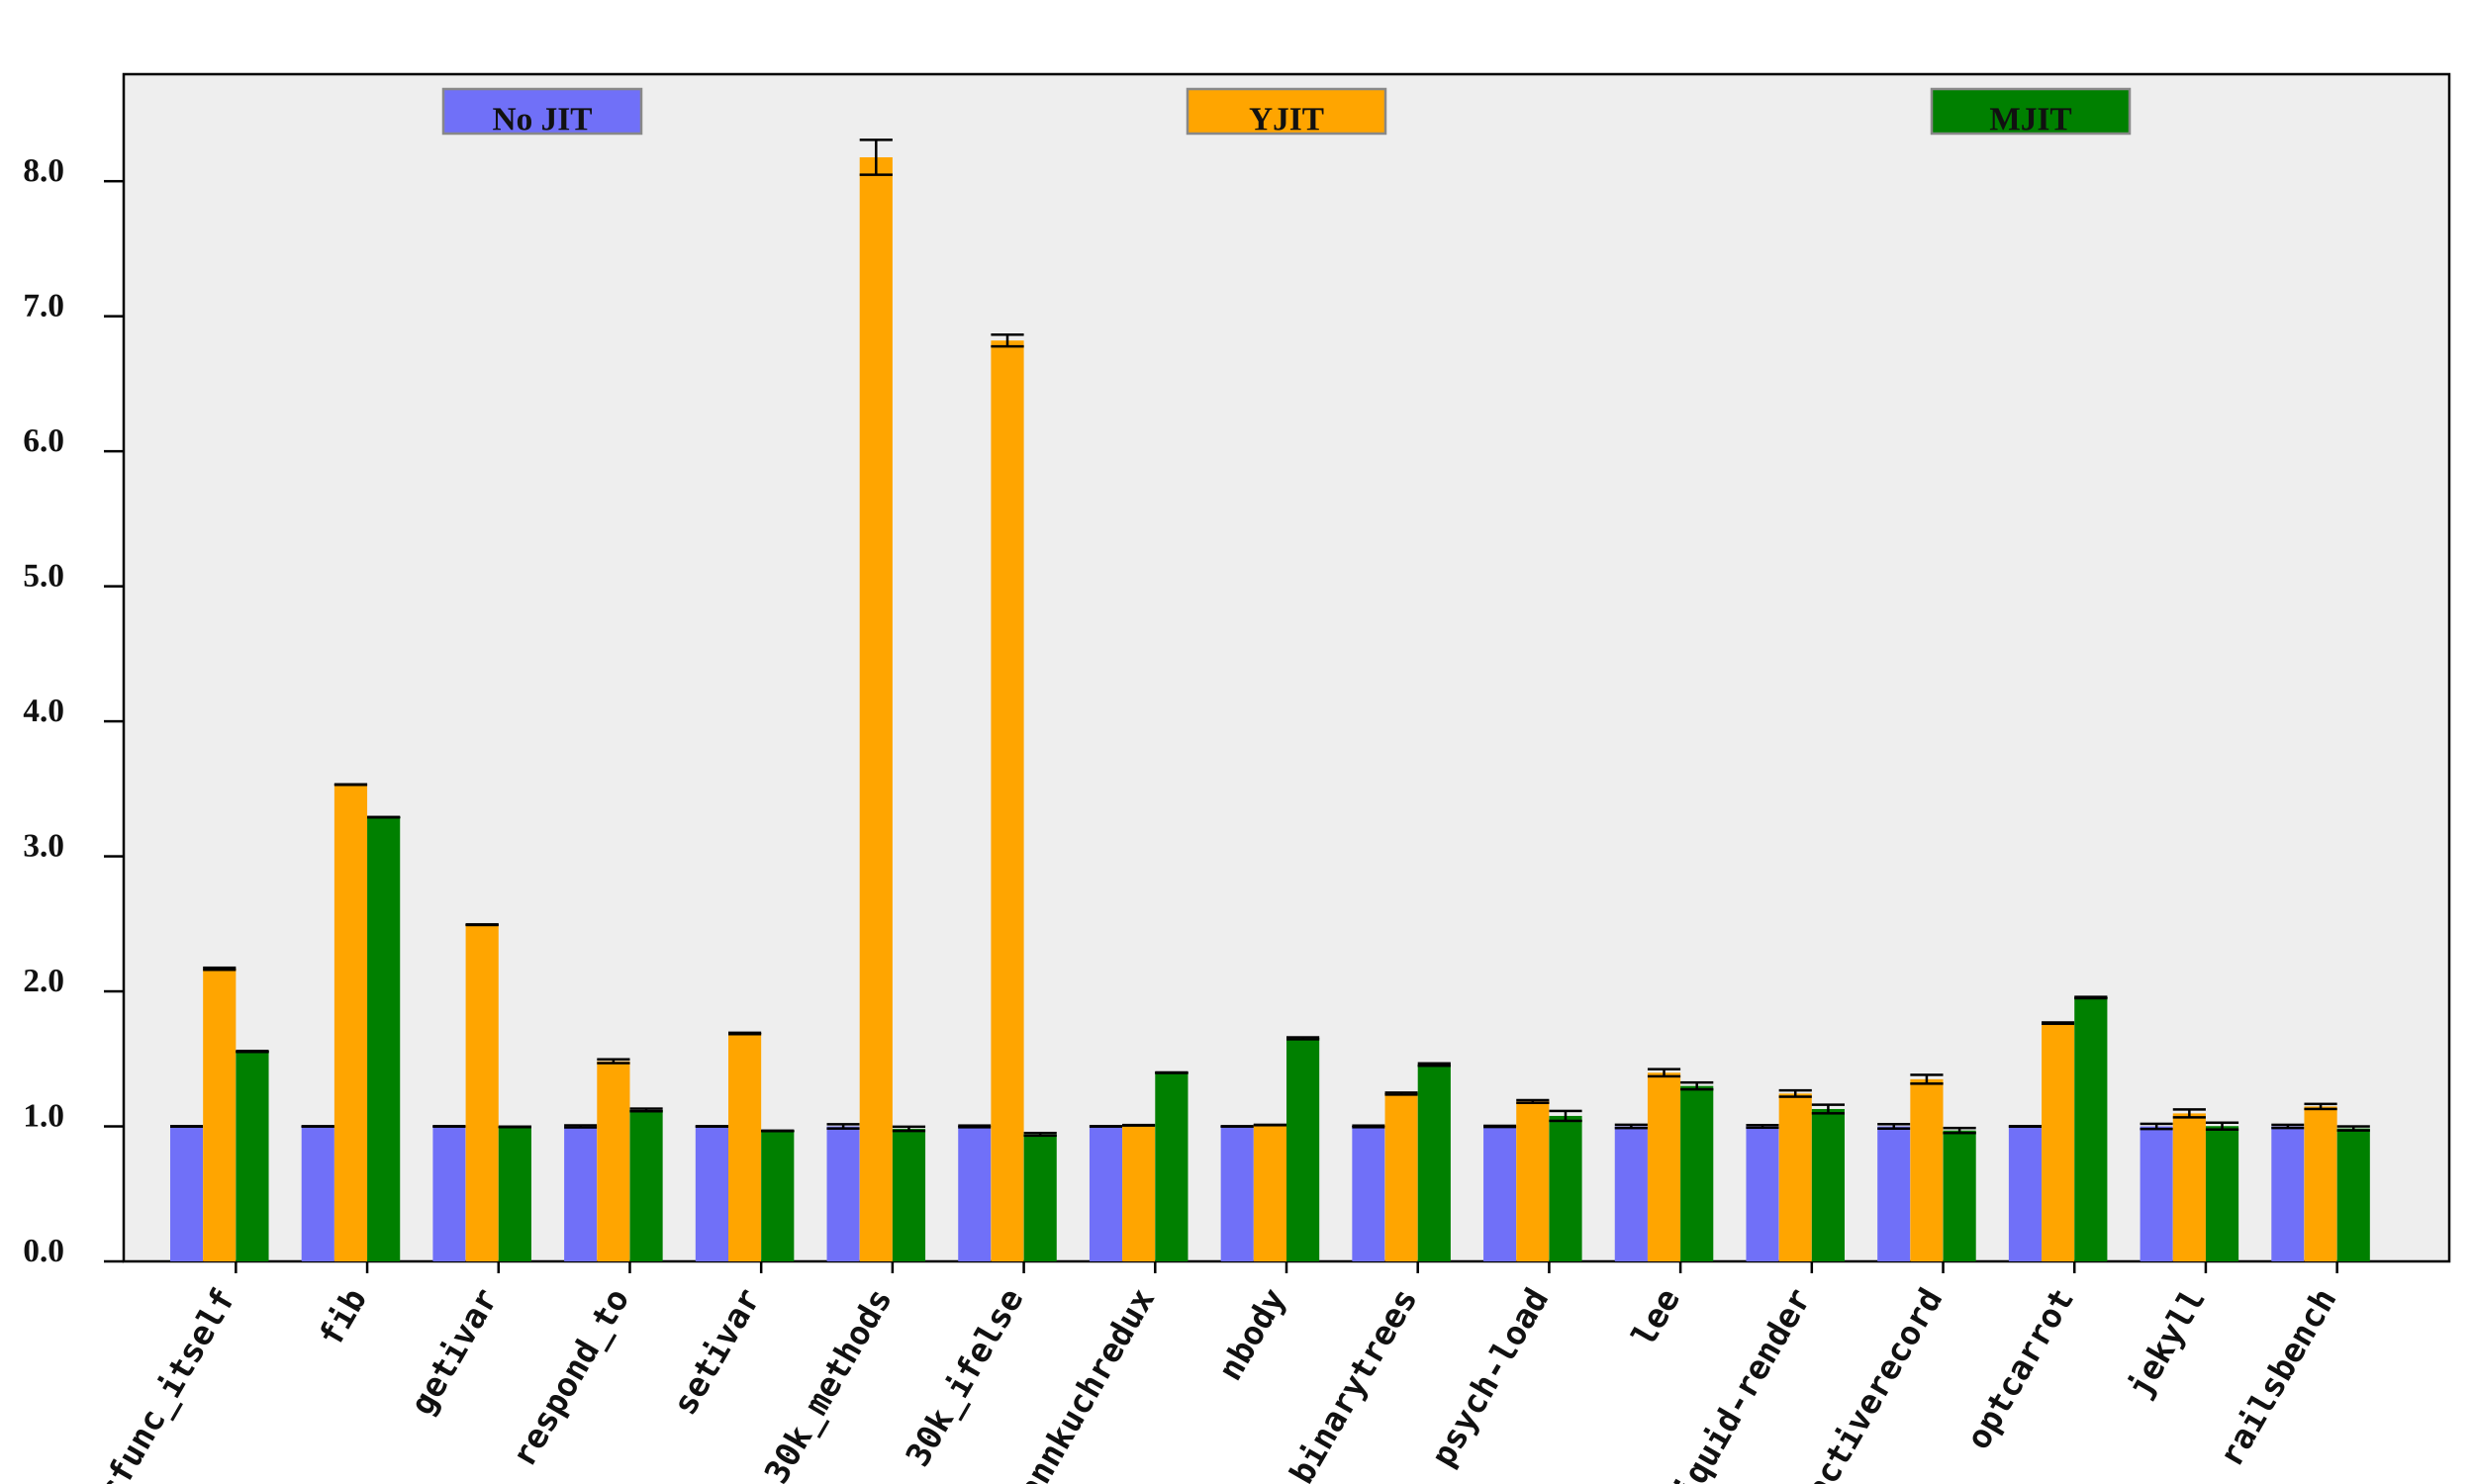
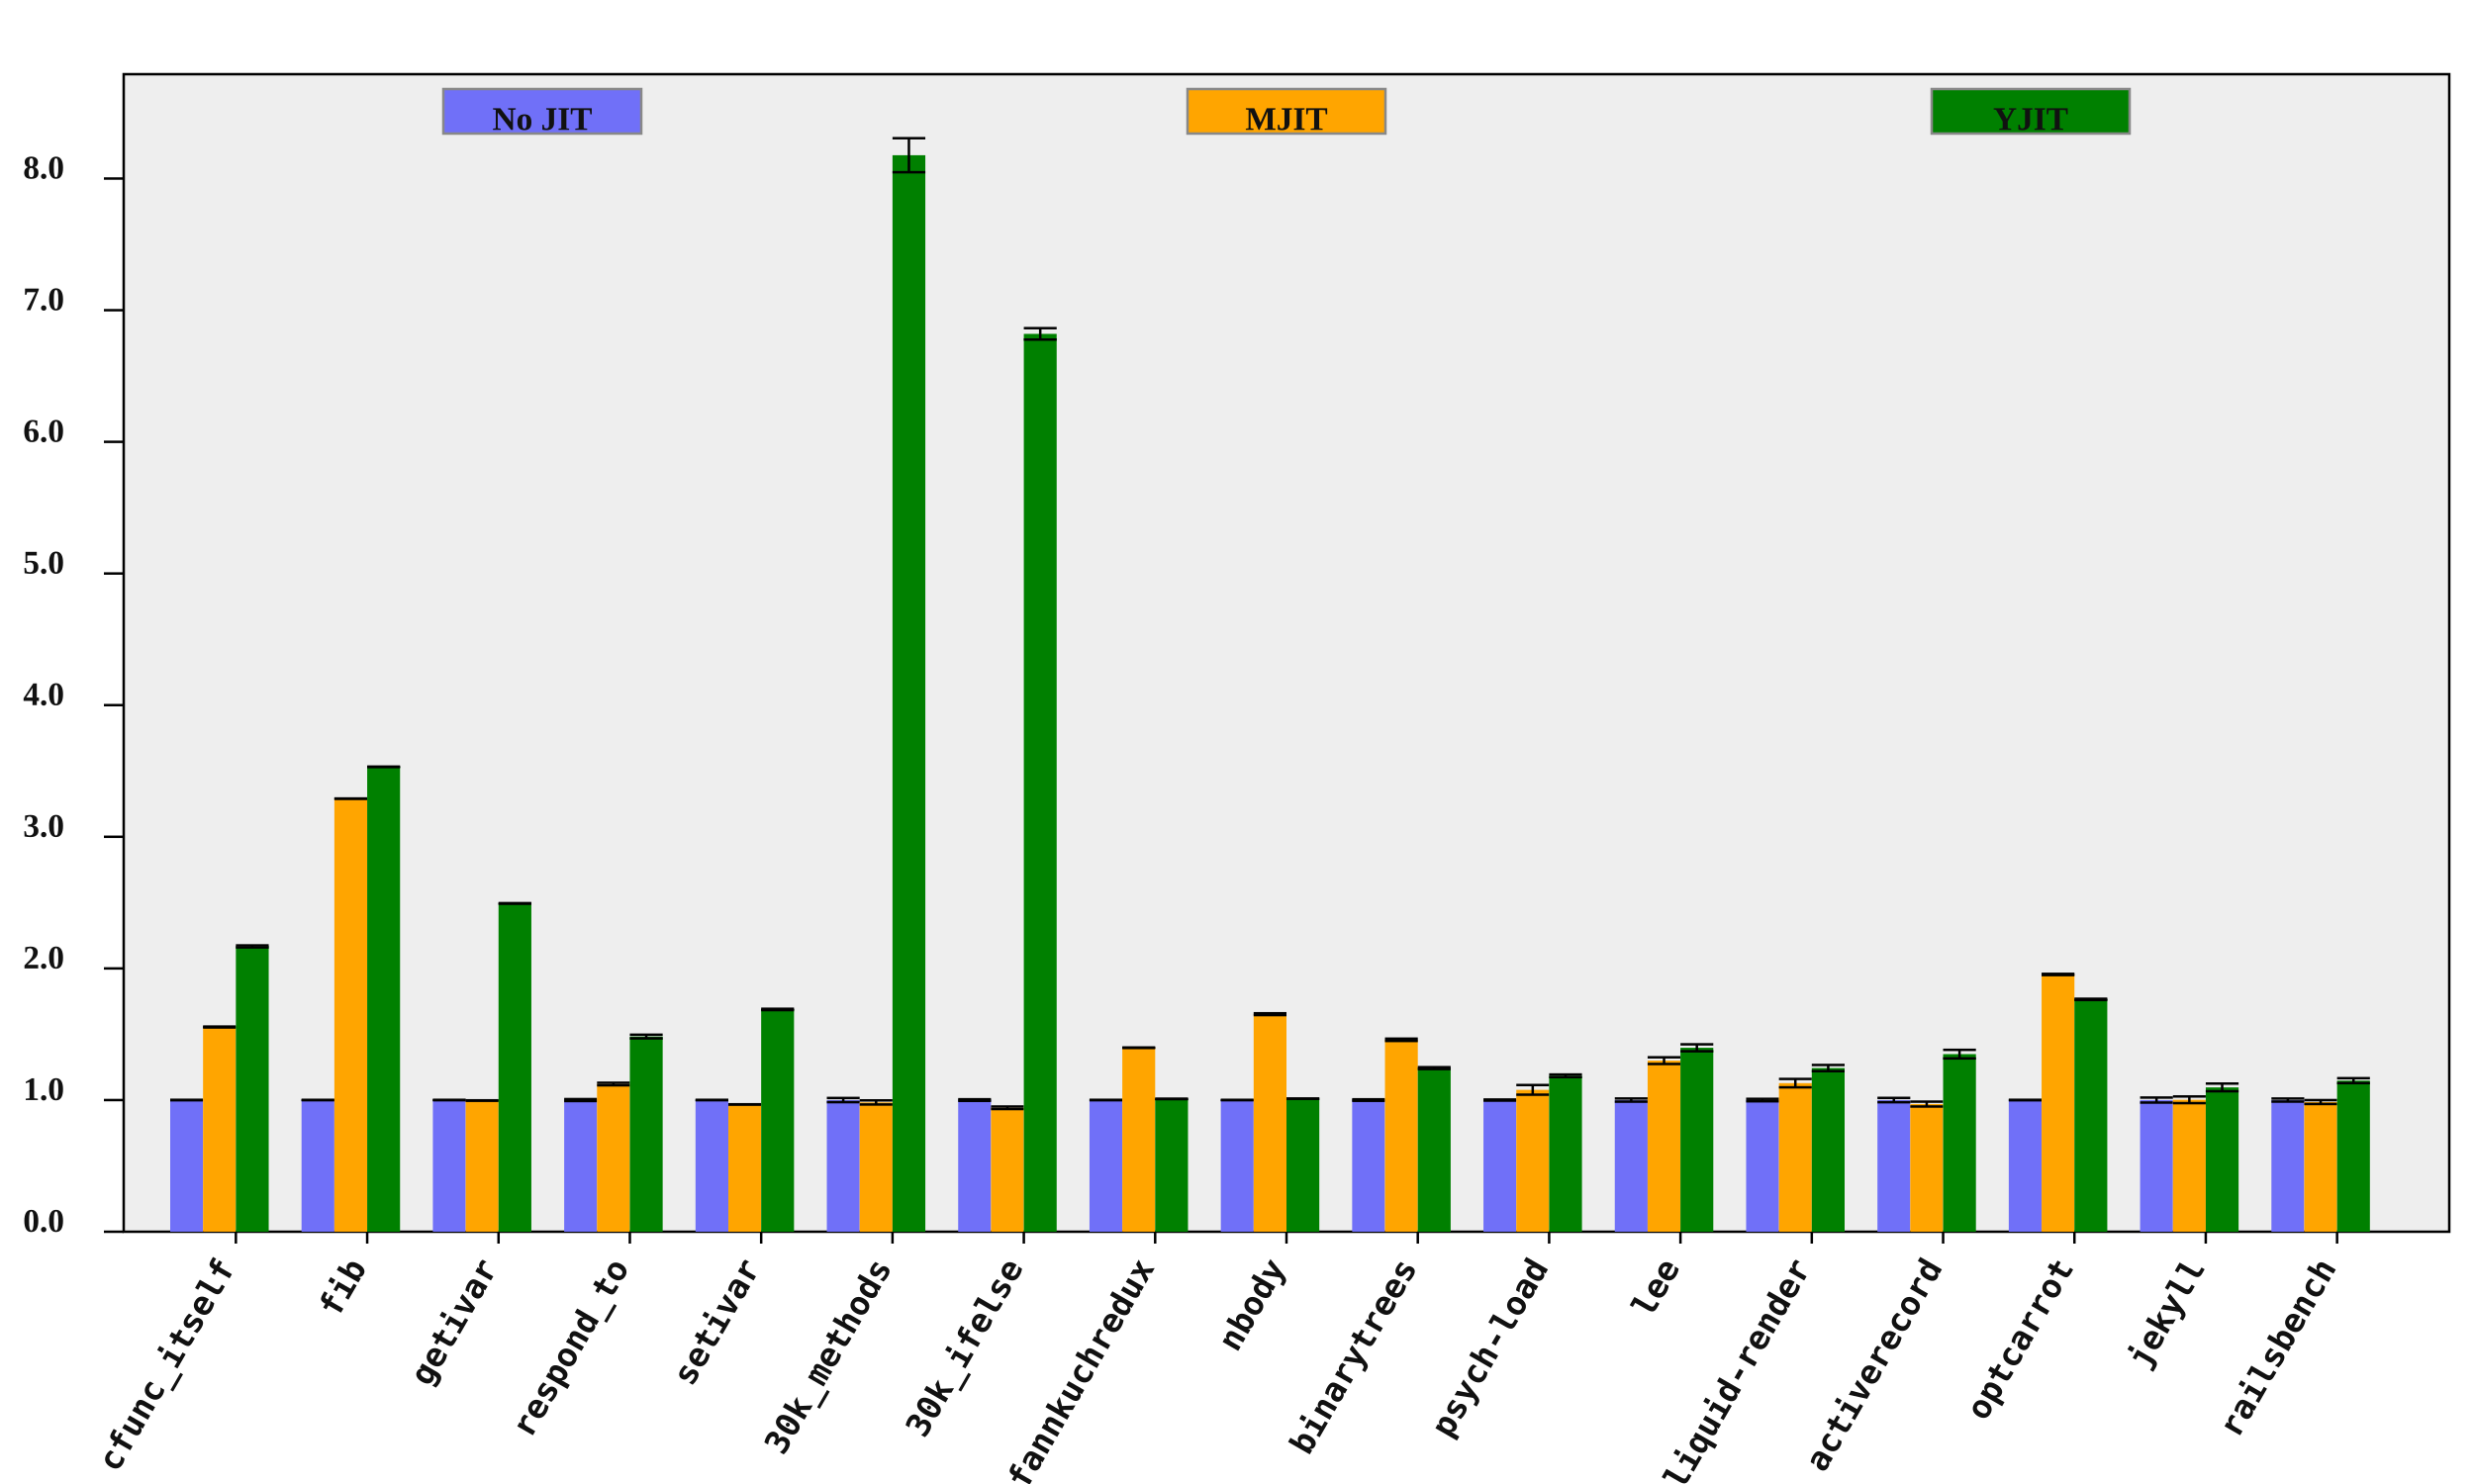
<svg xmlns="http://www.w3.org/2000/svg" viewBox="0 0 1000 600" width="100%" height="100%">
-   <rect x="50.0" y="30.0" width="940.0" height="480" stroke="#000" fill="#EEE" />
-   <line x1="42.0" y1="510" x2="50.0" y2="510" stroke="#000" />
-   <text x="26" y="510" text-anchor="end" font-weight="bold" font-size="small" fill="#111">
+   <rect x="50.0" y="30.0" width="940.0" height="468" stroke="#000" fill="#EEE" />
+   <line x1="42.0" y1="498.0" x2="50.0" y2="498.0" stroke="#000" />
+   <text x="26" y="498.0" text-anchor="end" font-weight="bold" font-size="small" fill="#111">
0.0
</text>
-   <line x1="42.0" y1="455.409" x2="50.0" y2="455.409" stroke="#000" />
-   <text x="26" y="455.409" text-anchor="end" font-weight="bold" font-size="small" fill="#111">
+   <line x1="42.0" y1="444.774" x2="50.0" y2="444.774" stroke="#000" />
+   <text x="26" y="444.774" text-anchor="end" font-weight="bold" font-size="small" fill="#111">
1.0
</text>
-   <line x1="42.0" y1="400.818" x2="50.0" y2="400.818" stroke="#000" />
-   <text x="26" y="400.818" text-anchor="end" font-weight="bold" font-size="small" fill="#111">
+   <line x1="42.0" y1="391.548" x2="50.0" y2="391.548" stroke="#000" />
+   <text x="26" y="391.548" text-anchor="end" font-weight="bold" font-size="small" fill="#111">
2.0
</text>
-   <line x1="42.0" y1="346.227" x2="50.0" y2="346.227" stroke="#000" />
-   <text x="26" y="346.227" text-anchor="end" font-weight="bold" font-size="small" fill="#111">
+   <line x1="42.0" y1="338.321" x2="50.0" y2="338.321" stroke="#000" />
+   <text x="26" y="338.321" text-anchor="end" font-weight="bold" font-size="small" fill="#111">
3.0
</text>
-   <line x1="42.0" y1="291.636" x2="50.0" y2="291.636" stroke="#000" />
-   <text x="26" y="291.636" text-anchor="end" font-weight="bold" font-size="small" fill="#111">
+   <line x1="42.0" y1="285.095" x2="50.0" y2="285.095" stroke="#000" />
+   <text x="26" y="285.095" text-anchor="end" font-weight="bold" font-size="small" fill="#111">
4.0
</text>
-   <line x1="42.0" y1="237.045" x2="50.0" y2="237.045" stroke="#000" />
-   <text x="26" y="237.045" text-anchor="end" font-weight="bold" font-size="small" fill="#111">
+   <line x1="42.0" y1="231.869" x2="50.0" y2="231.869" stroke="#000" />
+   <text x="26" y="231.869" text-anchor="end" font-weight="bold" font-size="small" fill="#111">
5.0
</text>
-   <line x1="42.0" y1="182.454" x2="50.0" y2="182.454" stroke="#000" />
-   <text x="26" y="182.454" text-anchor="end" font-weight="bold" font-size="small" fill="#111">
+   <line x1="42.0" y1="178.643" x2="50.0" y2="178.643" stroke="#000" />
+   <text x="26" y="178.643" text-anchor="end" font-weight="bold" font-size="small" fill="#111">
6.0
</text>
-   <line x1="42.0" y1="127.863" x2="50.0" y2="127.863" stroke="#000" />
-   <text x="26" y="127.863" text-anchor="end" font-weight="bold" font-size="small" fill="#111">
+   <line x1="42.0" y1="125.416" x2="50.0" y2="125.416" stroke="#000" />
+   <text x="26" y="125.416" text-anchor="end" font-weight="bold" font-size="small" fill="#111">
7.0
</text>
-   <line x1="42.0" y1="73.272" x2="50.0" y2="73.272" stroke="#000" />
-   <text x="26" y="73.272" text-anchor="end" font-weight="bold" font-size="small" fill="#111">
+   <line x1="42.0" y1="72.19" x2="50.0" y2="72.19" stroke="#000" />
+   <text x="26" y="72.19" text-anchor="end" font-weight="bold" font-size="small" fill="#111">
8.0
</text>
  <rect x="179.2" y="36" width="80.0" height="18.0" fill="#7070f8" stroke="#888" />
  <text x="219.2" y="52.5" font-size="small" text-anchor="middle" font-weight="bold" fill="#111">
No JIT
</text>
  <rect x="480" y="36" width="80.0" height="18.0" fill="orange" stroke="#888" />
  <text x="520" y="52.5" font-size="small" text-anchor="middle" font-weight="bold" fill="#111">
- YJIT
+ MJIT
</text>
  <rect x="780.8" y="36" width="80.0" height="18.0" fill="green" stroke="#888" />
  <text x="820.8" y="52.5" font-size="small" text-anchor="middle" font-weight="bold" fill="#111">
- MJIT
- </text>
-   <rect x="68.8" y="455.409" width="13.271" height="54.591" fill="#7070f8" />
-   <line x1="68.8" y1="455.327" x2="82.071" y2="455.327" stroke="#000" />
-   <line x1="68.8" y1="455.491" x2="82.071" y2="455.491" stroke="#000" />
-   <line x1="75.435" y1="455.327" x2="75.435" y2="455.491" stroke="#000" />
-   <rect x="82.071" y="391.682" width="13.271" height="118.318" fill="orange" />
-   <line x1="82.071" y1="391.264" x2="95.341" y2="391.264" stroke="#000" />
-   <line x1="82.071" y1="392.1" x2="95.341" y2="392.1" stroke="#000" />
-   <line x1="88.706" y1="391.264" x2="88.706" y2="392.1" stroke="#000" />
-   <rect x="95.341" y="425.112" width="13.271" height="84.888" fill="green" />
-   <line x1="95.341" y1="424.923" x2="108.612" y2="424.923" stroke="#000" />
-   <line x1="95.341" y1="425.301" x2="108.612" y2="425.301" stroke="#000" />
-   <line x1="101.976" y1="424.923" x2="101.976" y2="425.301" stroke="#000" />
-   <line x1="95.341" y1="510.0" x2="95.341" y2="514.8" stroke="#000" />
-   <text x="95.341" y="524.4" fill="#111" font-size="small" font-family="monospace" font-weight="bold" text-anchor="end" transform="rotate(-60, 95.34118, 524.4)">
+ YJIT
+ </text>
+   <rect x="68.8" y="444.774" width="13.271" height="53.226" fill="#7070f8" />
+   <line x1="68.8" y1="444.694" x2="82.071" y2="444.694" stroke="#000" />
+   <line x1="68.8" y1="444.854" x2="82.071" y2="444.854" stroke="#000" />
+   <line x1="75.435" y1="444.694" x2="75.435" y2="444.854" stroke="#000" />
+   <rect x="82.071" y="415.234" width="13.271" height="82.766" fill="orange" />
+   <line x1="82.071" y1="415.05" x2="95.341" y2="415.05" stroke="#000" />
+   <line x1="82.071" y1="415.418" x2="95.341" y2="415.418" stroke="#000" />
+   <line x1="88.706" y1="415.05" x2="88.706" y2="415.418" stroke="#000" />
+   <rect x="95.341" y="382.64" width="13.271" height="115.36" fill="green" />
+   <line x1="95.341" y1="382.233" x2="108.612" y2="382.233" stroke="#000" />
+   <line x1="95.341" y1="383.047" x2="108.612" y2="383.047" stroke="#000" />
+   <line x1="101.976" y1="382.233" x2="101.976" y2="383.047" stroke="#000" />
+   <line x1="95.341" y1="498.0" x2="95.341" y2="502.8" stroke="#000" />
+   <text x="95.341" y="512.4" fill="#111" font-size="small" font-family="monospace" font-weight="bold" text-anchor="end" transform="rotate(-60, 95.34118, 512.4)">
cfunc_itself
</text>
-   <rect x="121.882" y="455.409" width="13.271" height="54.591" fill="#7070f8" />
-   <line x1="121.882" y1="455.396" x2="135.153" y2="455.396" stroke="#000" />
-   <line x1="121.882" y1="455.422" x2="135.153" y2="455.422" stroke="#000" />
-   <line x1="128.518" y1="455.396" x2="128.518" y2="455.422" stroke="#000" />
-   <rect x="135.153" y="317.211" width="13.271" height="192.789" fill="orange" />
-   <line x1="135.153" y1="317.119" x2="148.424" y2="317.119" stroke="#000" />
-   <line x1="135.153" y1="317.303" x2="148.424" y2="317.303" stroke="#000" />
-   <line x1="141.788" y1="317.119" x2="141.788" y2="317.303" stroke="#000" />
-   <rect x="148.424" y="330.406" width="13.271" height="179.594" fill="green" />
-   <line x1="148.424" y1="330.344" x2="161.694" y2="330.344" stroke="#000" />
-   <line x1="148.424" y1="330.468" x2="161.694" y2="330.468" stroke="#000" />
-   <line x1="155.059" y1="330.344" x2="155.059" y2="330.468" stroke="#000" />
-   <line x1="148.424" y1="510.0" x2="148.424" y2="514.8" stroke="#000" />
-   <text x="148.424" y="524.4" fill="#111" font-size="small" font-family="monospace" font-weight="bold" text-anchor="end" transform="rotate(-60, 148.4235, 524.4)">
+   <rect x="121.882" y="444.774" width="13.271" height="53.226" fill="#7070f8" />
+   <line x1="121.882" y1="444.761" x2="135.153" y2="444.761" stroke="#000" />
+   <line x1="121.882" y1="444.786" x2="135.153" y2="444.786" stroke="#000" />
+   <line x1="128.518" y1="444.761" x2="128.518" y2="444.786" stroke="#000" />
+   <rect x="135.153" y="322.896" width="13.271" height="175.104" fill="orange" />
+   <line x1="135.153" y1="322.835" x2="148.424" y2="322.835" stroke="#000" />
+   <line x1="135.153" y1="322.957" x2="148.424" y2="322.957" stroke="#000" />
+   <line x1="141.788" y1="322.835" x2="141.788" y2="322.957" stroke="#000" />
+   <rect x="148.424" y="310.031" width="13.271" height="187.969" fill="green" />
+   <line x1="148.424" y1="309.941" x2="161.694" y2="309.941" stroke="#000" />
+   <line x1="148.424" y1="310.12" x2="161.694" y2="310.12" stroke="#000" />
+   <line x1="155.059" y1="309.941" x2="155.059" y2="310.12" stroke="#000" />
+   <line x1="148.424" y1="498.0" x2="148.424" y2="502.8" stroke="#000" />
+   <text x="148.424" y="512.4" fill="#111" font-size="small" font-family="monospace" font-weight="bold" text-anchor="end" transform="rotate(-60, 148.4235, 512.4)">
fib
</text>
-   <rect x="174.965" y="455.409" width="13.271" height="54.591" fill="#7070f8" />
-   <line x1="174.965" y1="455.366" x2="188.235" y2="455.366" stroke="#000" />
-   <line x1="174.965" y1="455.452" x2="188.235" y2="455.452" stroke="#000" />
-   <line x1="181.6" y1="455.366" x2="181.6" y2="455.452" stroke="#000" />
-   <rect x="188.235" y="373.871" width="13.271" height="136.129" fill="orange" />
-   <line x1="188.235" y1="373.751" x2="201.506" y2="373.751" stroke="#000" />
-   <line x1="188.235" y1="373.991" x2="201.506" y2="373.991" stroke="#000" />
-   <line x1="194.871" y1="373.751" x2="194.871" y2="373.991" stroke="#000" />
-   <rect x="201.506" y="455.601" width="13.271" height="54.399" fill="green" />
-   <line x1="201.506" y1="455.517" x2="214.776" y2="455.517" stroke="#000" />
-   <line x1="201.506" y1="455.685" x2="214.776" y2="455.685" stroke="#000" />
-   <line x1="208.141" y1="455.517" x2="208.141" y2="455.685" stroke="#000" />
-   <line x1="201.506" y1="510.0" x2="201.506" y2="514.8" stroke="#000" />
-   <text x="201.506" y="524.4" fill="#111" font-size="small" font-family="monospace" font-weight="bold" text-anchor="end" transform="rotate(-60, 201.5059, 524.4)">
+   <rect x="174.965" y="444.774" width="13.271" height="53.226" fill="#7070f8" />
+   <line x1="174.965" y1="444.732" x2="188.235" y2="444.732" stroke="#000" />
+   <line x1="174.965" y1="444.815" x2="188.235" y2="444.815" stroke="#000" />
+   <line x1="181.6" y1="444.732" x2="181.6" y2="444.815" stroke="#000" />
+   <rect x="188.235" y="444.961" width="13.271" height="53.039" fill="orange" />
+   <line x1="188.235" y1="444.88" x2="201.506" y2="444.88" stroke="#000" />
+   <line x1="188.235" y1="445.043" x2="201.506" y2="445.043" stroke="#000" />
+   <line x1="194.871" y1="444.88" x2="194.871" y2="445.043" stroke="#000" />
+   <rect x="201.506" y="365.274" width="13.271" height="132.726" fill="green" />
+   <line x1="201.506" y1="365.157" x2="214.776" y2="365.157" stroke="#000" />
+   <line x1="201.506" y1="365.392" x2="214.776" y2="365.392" stroke="#000" />
+   <line x1="208.141" y1="365.157" x2="208.141" y2="365.392" stroke="#000" />
+   <line x1="201.506" y1="498.0" x2="201.506" y2="502.8" stroke="#000" />
+   <text x="201.506" y="512.4" fill="#111" font-size="small" font-family="monospace" font-weight="bold" text-anchor="end" transform="rotate(-60, 201.5059, 512.4)">
getivar
</text>
-   <rect x="228.047" y="455.409" width="13.271" height="54.591" fill="#7070f8" />
-   <line x1="228.047" y1="455.003" x2="241.318" y2="455.003" stroke="#000" />
-   <line x1="228.047" y1="455.815" x2="241.318" y2="455.815" stroke="#000" />
-   <line x1="234.682" y1="455.003" x2="234.682" y2="455.815" stroke="#000" />
-   <rect x="241.318" y="429.065" width="13.271" height="80.935" fill="orange" />
-   <line x1="241.318" y1="428.302" x2="254.588" y2="428.302" stroke="#000" />
-   <line x1="241.318" y1="429.828" x2="254.588" y2="429.828" stroke="#000" />
-   <line x1="247.953" y1="428.302" x2="247.953" y2="429.828" stroke="#000" />
-   <rect x="254.588" y="448.763" width="13.271" height="61.237" fill="green" />
-   <line x1="254.588" y1="448.233" x2="267.859" y2="448.233" stroke="#000" />
-   <line x1="254.588" y1="449.292" x2="267.859" y2="449.292" stroke="#000" />
-   <line x1="261.224" y1="448.233" x2="261.224" y2="449.292" stroke="#000" />
-   <line x1="254.588" y1="510.0" x2="254.588" y2="514.8" stroke="#000" />
-   <text x="254.588" y="524.4" fill="#111" font-size="small" font-family="monospace" font-weight="bold" text-anchor="end" transform="rotate(-60, 254.5882, 524.4)">
+   <rect x="228.047" y="444.774" width="13.271" height="53.226" fill="#7070f8" />
+   <line x1="228.047" y1="444.378" x2="241.318" y2="444.378" stroke="#000" />
+   <line x1="228.047" y1="445.169" x2="241.318" y2="445.169" stroke="#000" />
+   <line x1="234.682" y1="444.378" x2="234.682" y2="445.169" stroke="#000" />
+   <rect x="241.318" y="438.294" width="13.271" height="59.706" fill="orange" />
+   <line x1="241.318" y1="437.778" x2="254.588" y2="437.778" stroke="#000" />
+   <line x1="241.318" y1="438.81" x2="254.588" y2="438.81" stroke="#000" />
+   <line x1="247.953" y1="437.778" x2="247.953" y2="438.81" stroke="#000" />
+   <rect x="254.588" y="419.088" width="13.271" height="78.912" fill="green" />
+   <line x1="254.588" y1="418.344" x2="267.859" y2="418.344" stroke="#000" />
+   <line x1="254.588" y1="419.832" x2="267.859" y2="419.832" stroke="#000" />
+   <line x1="261.224" y1="418.344" x2="261.224" y2="419.832" stroke="#000" />
+   <line x1="254.588" y1="498.0" x2="254.588" y2="502.8" stroke="#000" />
+   <text x="254.588" y="512.4" fill="#111" font-size="small" font-family="monospace" font-weight="bold" text-anchor="end" transform="rotate(-60, 254.5882, 512.4)">
respond_to
</text>
-   <rect x="281.129" y="455.409" width="13.271" height="54.591" fill="#7070f8" />
-   <line x1="281.129" y1="455.367" x2="294.4" y2="455.367" stroke="#000" />
-   <line x1="281.129" y1="455.451" x2="294.4" y2="455.451" stroke="#000" />
-   <line x1="287.765" y1="455.367" x2="287.765" y2="455.451" stroke="#000" />
-   <rect x="294.4" y="417.831" width="13.271" height="92.169" fill="orange" />
-   <line x1="294.4" y1="417.554" x2="307.671" y2="417.554" stroke="#000" />
-   <line x1="294.4" y1="418.108" x2="307.671" y2="418.108" stroke="#000" />
-   <line x1="301.035" y1="417.554" x2="301.035" y2="418.108" stroke="#000" />
-   <rect x="307.671" y="457.212" width="13.271" height="52.788" fill="green" />
-   <line x1="307.671" y1="457.156" x2="320.941" y2="457.156" stroke="#000" />
-   <line x1="307.671" y1="457.268" x2="320.941" y2="457.268" stroke="#000" />
-   <line x1="314.306" y1="457.156" x2="314.306" y2="457.268" stroke="#000" />
-   <line x1="307.671" y1="510.0" x2="307.671" y2="514.8" stroke="#000" />
-   <text x="307.671" y="524.4" fill="#111" font-size="small" font-family="monospace" font-weight="bold" text-anchor="end" transform="rotate(-60, 307.6706, 524.4)">
+   <rect x="281.129" y="444.774" width="13.271" height="53.226" fill="#7070f8" />
+   <line x1="281.129" y1="444.733" x2="294.4" y2="444.733" stroke="#000" />
+   <line x1="281.129" y1="444.814" x2="294.4" y2="444.814" stroke="#000" />
+   <line x1="287.765" y1="444.733" x2="287.765" y2="444.814" stroke="#000" />
+   <rect x="294.4" y="446.532" width="13.271" height="51.468" fill="orange" />
+   <line x1="294.4" y1="446.477" x2="307.671" y2="446.477" stroke="#000" />
+   <line x1="294.4" y1="446.587" x2="307.671" y2="446.587" stroke="#000" />
+   <line x1="301.035" y1="446.477" x2="301.035" y2="446.587" stroke="#000" />
+   <rect x="307.671" y="408.135" width="13.271" height="89.865" fill="green" />
+   <line x1="307.671" y1="407.865" x2="320.941" y2="407.865" stroke="#000" />
+   <line x1="307.671" y1="408.405" x2="320.941" y2="408.405" stroke="#000" />
+   <line x1="314.306" y1="407.865" x2="314.306" y2="408.405" stroke="#000" />
+   <line x1="307.671" y1="498.0" x2="307.671" y2="502.8" stroke="#000" />
+   <text x="307.671" y="512.4" fill="#111" font-size="small" font-family="monospace" font-weight="bold" text-anchor="end" transform="rotate(-60, 307.6706, 512.4)">
setivar
</text>
-   <rect x="334.212" y="455.409" width="13.271" height="54.591" fill="#7070f8" />
-   <line x1="334.212" y1="454.546" x2="347.482" y2="454.546" stroke="#000" />
-   <line x1="334.212" y1="456.272" x2="347.482" y2="456.272" stroke="#000" />
-   <line x1="340.847" y1="454.546" x2="340.847" y2="456.272" stroke="#000" />
-   <rect x="347.482" y="63.6" width="13.271" height="446.4" fill="orange" />
-   <line x1="347.482" y1="56.545" x2="360.753" y2="56.545" stroke="#000" />
-   <line x1="347.482" y1="70.655" x2="360.753" y2="70.655" stroke="#000" />
-   <line x1="354.118" y1="56.545" x2="354.118" y2="70.655" stroke="#000" />
-   <rect x="360.753" y="456.393" width="13.271" height="53.607" fill="green" />
-   <line x1="360.753" y1="455.54" x2="374.024" y2="455.54" stroke="#000" />
-   <line x1="360.753" y1="457.245" x2="374.024" y2="457.245" stroke="#000" />
-   <line x1="367.388" y1="455.54" x2="367.388" y2="457.245" stroke="#000" />
-   <line x1="360.753" y1="510.0" x2="360.753" y2="514.8" stroke="#000" />
-   <text x="360.753" y="524.4" fill="#111" font-size="small" font-family="monospace" font-weight="bold" text-anchor="end" transform="rotate(-60, 360.7529, 524.4)">
+   <rect x="334.212" y="444.774" width="13.271" height="53.226" fill="#7070f8" />
+   <line x1="334.212" y1="443.933" x2="347.482" y2="443.933" stroke="#000" />
+   <line x1="334.212" y1="445.615" x2="347.482" y2="445.615" stroke="#000" />
+   <line x1="340.847" y1="443.933" x2="340.847" y2="445.615" stroke="#000" />
+   <rect x="347.482" y="445.733" width="13.271" height="52.267" fill="orange" />
+   <line x1="347.482" y1="444.902" x2="360.753" y2="444.902" stroke="#000" />
+   <line x1="347.482" y1="446.564" x2="360.753" y2="446.564" stroke="#000" />
+   <line x1="354.118" y1="444.902" x2="354.118" y2="446.564" stroke="#000" />
+   <rect x="360.753" y="62.76" width="13.271" height="435.24" fill="green" />
+   <line x1="360.753" y1="55.881" x2="374.024" y2="55.881" stroke="#000" />
+   <line x1="360.753" y1="69.639" x2="374.024" y2="69.639" stroke="#000" />
+   <line x1="367.388" y1="55.881" x2="367.388" y2="69.639" stroke="#000" />
+   <line x1="360.753" y1="498.0" x2="360.753" y2="502.8" stroke="#000" />
+   <text x="360.753" y="512.4" fill="#111" font-size="small" font-family="monospace" font-weight="bold" text-anchor="end" transform="rotate(-60, 360.7529, 512.4)">
30k_methods
</text>
-   <rect x="387.294" y="455.409" width="13.271" height="54.591" fill="#7070f8" />
-   <line x1="387.294" y1="455.075" x2="400.565" y2="455.075" stroke="#000" />
-   <line x1="387.294" y1="455.743" x2="400.565" y2="455.743" stroke="#000" />
-   <line x1="393.929" y1="455.075" x2="393.929" y2="455.743" stroke="#000" />
-   <rect x="400.565" y="137.681" width="13.271" height="372.319" fill="orange" />
-   <line x1="400.565" y1="135.312" x2="413.835" y2="135.312" stroke="#000" />
-   <line x1="400.565" y1="140.051" x2="413.835" y2="140.051" stroke="#000" />
-   <line x1="407.2" y1="135.312" x2="407.2" y2="140.051" stroke="#000" />
-   <rect x="413.835" y="458.61" width="13.271" height="51.39" fill="green" />
-   <line x1="413.835" y1="458.086" x2="427.106" y2="458.086" stroke="#000" />
-   <line x1="413.835" y1="459.135" x2="427.106" y2="459.135" stroke="#000" />
-   <line x1="420.471" y1="458.086" x2="420.471" y2="459.135" stroke="#000" />
-   <line x1="413.835" y1="510.0" x2="413.835" y2="514.8" stroke="#000" />
-   <text x="413.835" y="524.4" fill="#111" font-size="small" font-family="monospace" font-weight="bold" text-anchor="end" transform="rotate(-60, 413.8353, 524.4)">
+   <rect x="387.294" y="444.774" width="13.271" height="53.226" fill="#7070f8" />
+   <line x1="387.294" y1="444.448" x2="400.565" y2="444.448" stroke="#000" />
+   <line x1="387.294" y1="445.1" x2="400.565" y2="445.1" stroke="#000" />
+   <line x1="393.929" y1="444.448" x2="393.929" y2="445.1" stroke="#000" />
+   <rect x="400.565" y="447.895" width="13.271" height="50.105" fill="orange" />
+   <line x1="400.565" y1="447.384" x2="413.835" y2="447.384" stroke="#000" />
+   <line x1="400.565" y1="448.406" x2="413.835" y2="448.406" stroke="#000" />
+   <line x1="407.2" y1="447.384" x2="407.2" y2="448.406" stroke="#000" />
+   <rect x="413.835" y="134.989" width="13.271" height="363.011" fill="green" />
+   <line x1="413.835" y1="132.679" x2="427.106" y2="132.679" stroke="#000" />
+   <line x1="413.835" y1="137.299" x2="427.106" y2="137.299" stroke="#000" />
+   <line x1="420.471" y1="132.679" x2="420.471" y2="137.299" stroke="#000" />
+   <line x1="413.835" y1="498.0" x2="413.835" y2="502.8" stroke="#000" />
+   <text x="413.835" y="512.4" fill="#111" font-size="small" font-family="monospace" font-weight="bold" text-anchor="end" transform="rotate(-60, 413.8353, 512.4)">
30k_ifelse
</text>
-   <rect x="440.376" y="455.409" width="13.271" height="54.591" fill="#7070f8" />
-   <line x1="440.376" y1="455.351" x2="453.647" y2="455.351" stroke="#000" />
-   <line x1="440.376" y1="455.467" x2="453.647" y2="455.467" stroke="#000" />
-   <line x1="447.012" y1="455.351" x2="447.012" y2="455.467" stroke="#000" />
-   <rect x="453.647" y="454.946" width="13.271" height="55.054" fill="orange" />
-   <line x1="453.647" y1="454.867" x2="466.918" y2="454.867" stroke="#000" />
-   <line x1="453.647" y1="455.025" x2="466.918" y2="455.025" stroke="#000" />
-   <line x1="460.282" y1="454.867" x2="460.282" y2="455.025" stroke="#000" />
-   <rect x="466.918" y="433.698" width="13.271" height="76.302" fill="green" />
-   <line x1="466.918" y1="433.598" x2="480.188" y2="433.598" stroke="#000" />
-   <line x1="466.918" y1="433.798" x2="480.188" y2="433.798" stroke="#000" />
-   <line x1="473.553" y1="433.598" x2="473.553" y2="433.798" stroke="#000" />
-   <line x1="466.918" y1="510.0" x2="466.918" y2="514.8" stroke="#000" />
-   <text x="466.918" y="524.4" fill="#111" font-size="small" font-family="monospace" font-weight="bold" text-anchor="end" transform="rotate(-60, 466.9176, 524.4)">
+   <rect x="440.376" y="444.774" width="13.271" height="53.226" fill="#7070f8" />
+   <line x1="440.376" y1="444.717" x2="453.647" y2="444.717" stroke="#000" />
+   <line x1="440.376" y1="444.83" x2="453.647" y2="444.83" stroke="#000" />
+   <line x1="447.012" y1="444.717" x2="447.012" y2="444.83" stroke="#000" />
+   <rect x="453.647" y="423.606" width="13.271" height="74.394" fill="orange" />
+   <line x1="453.647" y1="423.508" x2="466.918" y2="423.508" stroke="#000" />
+   <line x1="453.647" y1="423.703" x2="466.918" y2="423.703" stroke="#000" />
+   <line x1="460.282" y1="423.508" x2="460.282" y2="423.703" stroke="#000" />
+   <rect x="466.918" y="444.322" width="13.271" height="53.678" fill="green" />
+   <line x1="466.918" y1="444.245" x2="480.188" y2="444.245" stroke="#000" />
+   <line x1="466.918" y1="444.399" x2="480.188" y2="444.399" stroke="#000" />
+   <line x1="473.553" y1="444.245" x2="473.553" y2="444.399" stroke="#000" />
+   <line x1="466.918" y1="498.0" x2="466.918" y2="502.8" stroke="#000" />
+   <text x="466.918" y="512.4" fill="#111" font-size="small" font-family="monospace" font-weight="bold" text-anchor="end" transform="rotate(-60, 466.9176, 512.4)">
fannkuchredux
</text>
-   <rect x="493.459" y="455.409" width="13.271" height="54.591" fill="#7070f8" />
-   <line x1="493.459" y1="455.4" x2="506.729" y2="455.4" stroke="#000" />
-   <line x1="493.459" y1="455.418" x2="506.729" y2="455.418" stroke="#000" />
-   <line x1="500.094" y1="455.4" x2="500.094" y2="455.418" stroke="#000" />
-   <rect x="506.729" y="454.829" width="13.271" height="55.171" fill="orange" />
-   <line x1="506.729" y1="454.805" x2="520.0" y2="454.805" stroke="#000" />
-   <line x1="506.729" y1="454.854" x2="520.0" y2="454.854" stroke="#000" />
-   <line x1="513.365" y1="454.805" x2="513.365" y2="454.854" stroke="#000" />
-   <rect x="520" y="419.795" width="13.271" height="90.205" fill="green" />
-   <line x1="520" y1="419.416" x2="533.271" y2="419.416" stroke="#000" />
-   <line x1="520" y1="420.175" x2="533.271" y2="420.175" stroke="#000" />
-   <line x1="526.635" y1="419.416" x2="526.635" y2="420.175" stroke="#000" />
-   <line x1="520" y1="510.0" x2="520" y2="514.8" stroke="#000" />
-   <text x="520" y="524.4" fill="#111" font-size="small" font-family="monospace" font-weight="bold" text-anchor="end" transform="rotate(-60, 520, 524.4)">
+   <rect x="493.459" y="444.774" width="13.271" height="53.226" fill="#7070f8" />
+   <line x1="493.459" y1="444.765" x2="506.729" y2="444.765" stroke="#000" />
+   <line x1="493.459" y1="444.782" x2="506.729" y2="444.782" stroke="#000" />
+   <line x1="500.094" y1="444.765" x2="500.094" y2="444.782" stroke="#000" />
+   <rect x="506.729" y="410.05" width="13.271" height="87.95" fill="orange" />
+   <line x1="506.729" y1="409.68" x2="520.0" y2="409.68" stroke="#000" />
+   <line x1="506.729" y1="410.42" x2="520.0" y2="410.42" stroke="#000" />
+   <line x1="513.365" y1="409.68" x2="513.365" y2="410.42" stroke="#000" />
+   <rect x="520" y="444.209" width="13.271" height="53.791" fill="green" />
+   <line x1="520" y1="444.185" x2="533.271" y2="444.185" stroke="#000" />
+   <line x1="520" y1="444.232" x2="533.271" y2="444.232" stroke="#000" />
+   <line x1="526.635" y1="444.185" x2="526.635" y2="444.232" stroke="#000" />
+   <line x1="520" y1="498.0" x2="520" y2="502.8" stroke="#000" />
+   <text x="520" y="512.4" fill="#111" font-size="small" font-family="monospace" font-weight="bold" text-anchor="end" transform="rotate(-60, 520, 512.4)">
nbody
</text>
-   <rect x="546.541" y="455.409" width="13.271" height="54.591" fill="#7070f8" />
-   <line x1="546.541" y1="455.096" x2="559.812" y2="455.096" stroke="#000" />
-   <line x1="546.541" y1="455.722" x2="559.812" y2="455.722" stroke="#000" />
-   <line x1="553.176" y1="455.096" x2="553.176" y2="455.722" stroke="#000" />
-   <rect x="559.812" y="442.162" width="13.271" height="67.838" fill="orange" />
-   <line x1="559.812" y1="441.767" x2="573.082" y2="441.767" stroke="#000" />
-   <line x1="559.812" y1="442.557" x2="573.082" y2="442.557" stroke="#000" />
-   <line x1="566.447" y1="441.767" x2="566.447" y2="442.557" stroke="#000" />
-   <rect x="573.082" y="430.413" width="13.271" height="79.587" fill="green" />
-   <line x1="573.082" y1="429.933" x2="586.353" y2="429.933" stroke="#000" />
-   <line x1="573.082" y1="430.893" x2="586.353" y2="430.893" stroke="#000" />
-   <line x1="579.718" y1="429.933" x2="579.718" y2="430.893" stroke="#000" />
-   <line x1="573.082" y1="510.0" x2="573.082" y2="514.8" stroke="#000" />
-   <text x="573.082" y="524.4" fill="#111" font-size="small" font-family="monospace" font-weight="bold" text-anchor="end" transform="rotate(-60, 573.0824, 524.4)">
+   <rect x="546.541" y="444.774" width="13.271" height="53.226" fill="#7070f8" />
+   <line x1="546.541" y1="444.469" x2="559.812" y2="444.469" stroke="#000" />
+   <line x1="546.541" y1="445.079" x2="559.812" y2="445.079" stroke="#000" />
+   <line x1="553.176" y1="444.469" x2="553.176" y2="445.079" stroke="#000" />
+   <rect x="559.812" y="420.403" width="13.271" height="77.597" fill="orange" />
+   <line x1="559.812" y1="419.935" x2="573.082" y2="419.935" stroke="#000" />
+   <line x1="559.812" y1="420.871" x2="573.082" y2="420.871" stroke="#000" />
+   <line x1="566.447" y1="419.935" x2="566.447" y2="420.871" stroke="#000" />
+   <rect x="573.082" y="431.858" width="13.271" height="66.142" fill="green" />
+   <line x1="573.082" y1="431.473" x2="586.353" y2="431.473" stroke="#000" />
+   <line x1="573.082" y1="432.243" x2="586.353" y2="432.243" stroke="#000" />
+   <line x1="579.718" y1="431.473" x2="579.718" y2="432.243" stroke="#000" />
+   <line x1="573.082" y1="498.0" x2="573.082" y2="502.8" stroke="#000" />
+   <text x="573.082" y="512.4" fill="#111" font-size="small" font-family="monospace" font-weight="bold" text-anchor="end" transform="rotate(-60, 573.0824, 512.4)">
binarytrees
</text>
-   <rect x="599.624" y="455.409" width="13.271" height="54.591" fill="#7070f8" />
-   <line x1="599.624" y1="455.182" x2="612.894" y2="455.182" stroke="#000" />
-   <line x1="599.624" y1="455.636" x2="612.894" y2="455.636" stroke="#000" />
-   <line x1="606.259" y1="455.182" x2="606.259" y2="455.636" stroke="#000" />
-   <rect x="612.894" y="445.345" width="13.271" height="64.655" fill="orange" />
-   <line x1="612.894" y1="444.804" x2="626.165" y2="444.804" stroke="#000" />
-   <line x1="612.894" y1="445.886" x2="626.165" y2="445.886" stroke="#000" />
-   <line x1="619.529" y1="444.804" x2="619.529" y2="445.886" stroke="#000" />
-   <rect x="626.165" y="451.177" width="13.271" height="58.823" fill="green" />
-   <line x1="626.165" y1="449.173" x2="639.435" y2="449.173" stroke="#000" />
-   <line x1="626.165" y1="453.182" x2="639.435" y2="453.182" stroke="#000" />
-   <line x1="632.8" y1="449.173" x2="632.8" y2="453.182" stroke="#000" />
-   <line x1="626.165" y1="510.0" x2="626.165" y2="514.8" stroke="#000" />
-   <text x="626.165" y="524.4" fill="#111" font-size="small" font-family="monospace" font-weight="bold" text-anchor="end" transform="rotate(-60, 626.1647, 524.4)">
+   <rect x="599.624" y="444.774" width="13.271" height="53.226" fill="#7070f8" />
+   <line x1="599.624" y1="444.552" x2="612.894" y2="444.552" stroke="#000" />
+   <line x1="599.624" y1="444.995" x2="612.894" y2="444.995" stroke="#000" />
+   <line x1="606.259" y1="444.552" x2="606.259" y2="444.995" stroke="#000" />
+   <rect x="612.894" y="440.648" width="13.271" height="57.352" fill="orange" />
+   <line x1="612.894" y1="438.694" x2="626.165" y2="438.694" stroke="#000" />
+   <line x1="612.894" y1="442.602" x2="626.165" y2="442.602" stroke="#000" />
+   <line x1="619.529" y1="438.694" x2="619.529" y2="442.602" stroke="#000" />
+   <rect x="626.165" y="434.961" width="13.271" height="63.039" fill="green" />
+   <line x1="626.165" y1="434.434" x2="639.435" y2="434.434" stroke="#000" />
+   <line x1="626.165" y1="435.489" x2="639.435" y2="435.489" stroke="#000" />
+   <line x1="632.8" y1="434.434" x2="632.8" y2="435.489" stroke="#000" />
+   <line x1="626.165" y1="498.0" x2="626.165" y2="502.8" stroke="#000" />
+   <text x="626.165" y="512.4" fill="#111" font-size="small" font-family="monospace" font-weight="bold" text-anchor="end" transform="rotate(-60, 626.1647, 512.4)">
psych-load
</text>
-   <rect x="652.706" y="455.409" width="13.271" height="54.591" fill="#7070f8" />
-   <line x1="652.706" y1="454.752" x2="665.976" y2="454.752" stroke="#000" />
-   <line x1="652.706" y1="456.066" x2="665.976" y2="456.066" stroke="#000" />
-   <line x1="659.341" y1="454.752" x2="659.341" y2="456.066" stroke="#000" />
-   <rect x="665.976" y="433.728" width="13.271" height="76.272" fill="orange" />
-   <line x1="665.976" y1="432.287" x2="679.247" y2="432.287" stroke="#000" />
-   <line x1="665.976" y1="435.17" x2="679.247" y2="435.17" stroke="#000" />
-   <line x1="672.612" y1="432.287" x2="672.612" y2="435.17" stroke="#000" />
-   <rect x="679.247" y="439.063" width="13.271" height="70.937" fill="green" />
-   <line x1="679.247" y1="437.673" x2="692.518" y2="437.673" stroke="#000" />
-   <line x1="679.247" y1="440.452" x2="692.518" y2="440.452" stroke="#000" />
-   <line x1="685.882" y1="437.673" x2="685.882" y2="440.452" stroke="#000" />
-   <line x1="679.247" y1="510.0" x2="679.247" y2="514.8" stroke="#000" />
-   <text x="679.247" y="524.4" fill="#111" font-size="small" font-family="monospace" font-weight="bold" text-anchor="end" transform="rotate(-60, 679.2471, 524.4)">
+   <rect x="652.706" y="444.774" width="13.271" height="53.226" fill="#7070f8" />
+   <line x1="652.706" y1="444.133" x2="665.976" y2="444.133" stroke="#000" />
+   <line x1="652.706" y1="445.414" x2="665.976" y2="445.414" stroke="#000" />
+   <line x1="659.341" y1="444.133" x2="659.341" y2="445.414" stroke="#000" />
+   <rect x="665.976" y="428.836" width="13.271" height="69.164" fill="orange" />
+   <line x1="665.976" y1="427.482" x2="679.247" y2="427.482" stroke="#000" />
+   <line x1="665.976" y1="430.19" x2="679.247" y2="430.19" stroke="#000" />
+   <line x1="672.612" y1="427.482" x2="672.612" y2="430.19" stroke="#000" />
+   <rect x="679.247" y="423.635" width="13.271" height="74.365" fill="green" />
+   <line x1="679.247" y1="422.229" x2="692.518" y2="422.229" stroke="#000" />
+   <line x1="679.247" y1="425.04" x2="692.518" y2="425.04" stroke="#000" />
+   <line x1="685.882" y1="422.229" x2="685.882" y2="425.04" stroke="#000" />
+   <line x1="679.247" y1="498.0" x2="679.247" y2="502.8" stroke="#000" />
+   <text x="679.247" y="512.4" fill="#111" font-size="small" font-family="monospace" font-weight="bold" text-anchor="end" transform="rotate(-60, 679.2471, 512.4)">
lee
</text>
-   <rect x="705.788" y="455.409" width="13.271" height="54.591" fill="#7070f8" />
-   <line x1="705.788" y1="454.899" x2="719.059" y2="454.899" stroke="#000" />
-   <line x1="705.788" y1="455.919" x2="719.059" y2="455.919" stroke="#000" />
-   <line x1="712.424" y1="454.899" x2="712.424" y2="455.919" stroke="#000" />
-   <rect x="719.059" y="442.137" width="13.271" height="67.863" fill="orange" />
-   <line x1="719.059" y1="440.856" x2="732.329" y2="440.856" stroke="#000" />
-   <line x1="719.059" y1="443.417" x2="732.329" y2="443.417" stroke="#000" />
-   <line x1="725.694" y1="440.856" x2="725.694" y2="443.417" stroke="#000" />
-   <rect x="732.329" y="448.389" width="13.271" height="61.611" fill="green" />
-   <line x1="732.329" y1="446.653" x2="745.6" y2="446.653" stroke="#000" />
-   <line x1="732.329" y1="450.126" x2="745.6" y2="450.126" stroke="#000" />
-   <line x1="738.965" y1="446.653" x2="738.965" y2="450.126" stroke="#000" />
-   <line x1="732.329" y1="510.0" x2="732.329" y2="514.8" stroke="#000" />
-   <text x="732.329" y="524.4" fill="#111" font-size="small" font-family="monospace" font-weight="bold" text-anchor="end" transform="rotate(-60, 732.3294, 524.4)">
+   <rect x="705.788" y="444.774" width="13.271" height="53.226" fill="#7070f8" />
+   <line x1="705.788" y1="444.277" x2="719.059" y2="444.277" stroke="#000" />
+   <line x1="705.788" y1="445.271" x2="719.059" y2="445.271" stroke="#000" />
+   <line x1="712.424" y1="444.277" x2="712.424" y2="445.271" stroke="#000" />
+   <rect x="719.059" y="437.93" width="13.271" height="60.07" fill="orange" />
+   <line x1="719.059" y1="436.236" x2="732.329" y2="436.236" stroke="#000" />
+   <line x1="719.059" y1="439.623" x2="732.329" y2="439.623" stroke="#000" />
+   <line x1="725.694" y1="436.236" x2="725.694" y2="439.623" stroke="#000" />
+   <rect x="732.329" y="431.833" width="13.271" height="66.167" fill="green" />
+   <line x1="732.329" y1="430.585" x2="745.6" y2="430.585" stroke="#000" />
+   <line x1="732.329" y1="433.082" x2="745.6" y2="433.082" stroke="#000" />
+   <line x1="738.965" y1="430.585" x2="738.965" y2="433.082" stroke="#000" />
+   <line x1="732.329" y1="498.0" x2="732.329" y2="502.8" stroke="#000" />
+   <text x="732.329" y="512.4" fill="#111" font-size="small" font-family="monospace" font-weight="bold" text-anchor="end" transform="rotate(-60, 732.3294, 512.4)">
liquid-render
</text>
-   <rect x="758.871" y="455.409" width="13.271" height="54.591" fill="#7070f8" />
-   <line x1="758.871" y1="454.516" x2="772.141" y2="454.516" stroke="#000" />
-   <line x1="758.871" y1="456.302" x2="772.141" y2="456.302" stroke="#000" />
-   <line x1="765.506" y1="454.516" x2="765.506" y2="456.302" stroke="#000" />
-   <rect x="772.141" y="436.352" width="13.271" height="73.648" fill="orange" />
-   <line x1="772.141" y1="434.58" x2="785.412" y2="434.58" stroke="#000" />
-   <line x1="772.141" y1="438.125" x2="785.412" y2="438.125" stroke="#000" />
-   <line x1="778.776" y1="434.58" x2="778.776" y2="438.125" stroke="#000" />
-   <rect x="785.412" y="457.074" width="13.271" height="52.926" fill="green" />
-   <line x1="785.412" y1="456.064" x2="798.682" y2="456.064" stroke="#000" />
-   <line x1="785.412" y1="458.085" x2="798.682" y2="458.085" stroke="#000" />
-   <line x1="792.047" y1="456.064" x2="792.047" y2="458.085" stroke="#000" />
-   <line x1="785.412" y1="510.0" x2="785.412" y2="514.8" stroke="#000" />
-   <text x="785.412" y="524.4" fill="#111" font-size="small" font-family="monospace" font-weight="bold" text-anchor="end" transform="rotate(-60, 785.4118, 524.4)">
+   <rect x="758.871" y="444.774" width="13.271" height="53.226" fill="#7070f8" />
+   <line x1="758.871" y1="443.903" x2="772.141" y2="443.903" stroke="#000" />
+   <line x1="758.871" y1="445.645" x2="772.141" y2="445.645" stroke="#000" />
+   <line x1="765.506" y1="443.903" x2="765.506" y2="445.645" stroke="#000" />
+   <rect x="772.141" y="446.397" width="13.271" height="51.603" fill="orange" />
+   <line x1="772.141" y1="445.412" x2="785.412" y2="445.412" stroke="#000" />
+   <line x1="772.141" y1="447.383" x2="785.412" y2="447.383" stroke="#000" />
+   <line x1="778.776" y1="445.412" x2="778.776" y2="447.383" stroke="#000" />
+   <rect x="785.412" y="426.194" width="13.271" height="71.806" fill="green" />
+   <line x1="785.412" y1="424.465" x2="798.682" y2="424.465" stroke="#000" />
+   <line x1="785.412" y1="427.922" x2="798.682" y2="427.922" stroke="#000" />
+   <line x1="792.047" y1="424.465" x2="792.047" y2="427.922" stroke="#000" />
+   <line x1="785.412" y1="498.0" x2="785.412" y2="502.8" stroke="#000" />
+   <text x="785.412" y="512.4" fill="#111" font-size="small" font-family="monospace" font-weight="bold" text-anchor="end" transform="rotate(-60, 785.4118, 512.4)">
activerecord
</text>
-   <rect x="811.953" y="455.409" width="13.271" height="54.591" fill="#7070f8" />
-   <line x1="811.953" y1="455.319" x2="825.224" y2="455.319" stroke="#000" />
-   <line x1="811.953" y1="455.499" x2="825.224" y2="455.499" stroke="#000" />
-   <line x1="818.588" y1="455.319" x2="818.588" y2="455.499" stroke="#000" />
-   <rect x="825.224" y="413.654" width="13.271" height="96.346" fill="orange" />
-   <line x1="825.224" y1="413.394" x2="838.494" y2="413.394" stroke="#000" />
-   <line x1="825.224" y1="413.914" x2="838.494" y2="413.914" stroke="#000" />
-   <line x1="831.859" y1="413.394" x2="831.859" y2="413.914" stroke="#000" />
-   <rect x="838.494" y="403.322" width="13.271" height="106.678" fill="green" />
-   <line x1="838.494" y1="403.06" x2="851.765" y2="403.06" stroke="#000" />
-   <line x1="838.494" y1="403.584" x2="851.765" y2="403.584" stroke="#000" />
-   <line x1="845.129" y1="403.06" x2="845.129" y2="403.584" stroke="#000" />
-   <line x1="838.494" y1="510.0" x2="838.494" y2="514.8" stroke="#000" />
-   <text x="838.494" y="524.4" fill="#111" font-size="small" font-family="monospace" font-weight="bold" text-anchor="end" transform="rotate(-60, 838.4941, 524.4)">
+   <rect x="811.953" y="444.774" width="13.271" height="53.226" fill="#7070f8" />
+   <line x1="811.953" y1="444.686" x2="825.224" y2="444.686" stroke="#000" />
+   <line x1="811.953" y1="444.862" x2="825.224" y2="444.862" stroke="#000" />
+   <line x1="818.588" y1="444.686" x2="818.588" y2="444.862" stroke="#000" />
+   <rect x="825.224" y="393.989" width="13.271" height="104.011" fill="orange" />
+   <line x1="825.224" y1="393.734" x2="838.494" y2="393.734" stroke="#000" />
+   <line x1="825.224" y1="394.244" x2="838.494" y2="394.244" stroke="#000" />
+   <line x1="831.859" y1="393.734" x2="831.859" y2="394.244" stroke="#000" />
+   <rect x="838.494" y="404.063" width="13.271" height="93.937" fill="green" />
+   <line x1="838.494" y1="403.809" x2="851.765" y2="403.809" stroke="#000" />
+   <line x1="838.494" y1="404.316" x2="851.765" y2="404.316" stroke="#000" />
+   <line x1="845.129" y1="403.809" x2="845.129" y2="404.316" stroke="#000" />
+   <line x1="838.494" y1="498.0" x2="838.494" y2="502.8" stroke="#000" />
+   <text x="838.494" y="512.4" fill="#111" font-size="small" font-family="monospace" font-weight="bold" text-anchor="end" transform="rotate(-60, 838.4941, 512.4)">
optcarrot
</text>
-   <rect x="865.035" y="455.409" width="13.271" height="54.591" fill="#7070f8" />
-   <line x1="865.035" y1="454.37" x2="878.306" y2="454.37" stroke="#000" />
-   <line x1="865.035" y1="456.448" x2="878.306" y2="456.448" stroke="#000" />
-   <line x1="871.671" y1="454.37" x2="871.671" y2="456.448" stroke="#000" />
-   <rect x="878.306" y="450.16" width="13.271" height="59.84" fill="orange" />
-   <line x1="878.306" y1="448.566" x2="891.576" y2="448.566" stroke="#000" />
-   <line x1="878.306" y1="451.754" x2="891.576" y2="451.754" stroke="#000" />
-   <line x1="884.941" y1="448.566" x2="884.941" y2="451.754" stroke="#000" />
-   <rect x="891.576" y="455.298" width="13.271" height="54.702" fill="green" />
-   <line x1="891.576" y1="453.911" x2="904.847" y2="453.911" stroke="#000" />
-   <line x1="891.576" y1="456.686" x2="904.847" y2="456.686" stroke="#000" />
-   <line x1="898.212" y1="453.911" x2="898.212" y2="456.686" stroke="#000" />
-   <line x1="891.576" y1="510.0" x2="891.576" y2="514.8" stroke="#000" />
-   <text x="891.576" y="524.4" fill="#111" font-size="small" font-family="monospace" font-weight="bold" text-anchor="end" transform="rotate(-60, 891.5765, 524.4)">
+   <rect x="865.035" y="444.774" width="13.271" height="53.226" fill="#7070f8" />
+   <line x1="865.035" y1="443.761" x2="878.306" y2="443.761" stroke="#000" />
+   <line x1="865.035" y1="445.787" x2="878.306" y2="445.787" stroke="#000" />
+   <line x1="871.671" y1="443.761" x2="871.671" y2="445.787" stroke="#000" />
+   <rect x="878.306" y="444.666" width="13.271" height="53.334" fill="orange" />
+   <line x1="878.306" y1="443.313" x2="891.576" y2="443.313" stroke="#000" />
+   <line x1="878.306" y1="446.019" x2="891.576" y2="446.019" stroke="#000" />
+   <line x1="884.941" y1="443.313" x2="884.941" y2="446.019" stroke="#000" />
+   <rect x="891.576" y="439.656" width="13.271" height="58.344" fill="green" />
+   <line x1="891.576" y1="438.102" x2="904.847" y2="438.102" stroke="#000" />
+   <line x1="891.576" y1="441.21" x2="904.847" y2="441.21" stroke="#000" />
+   <line x1="898.212" y1="438.102" x2="898.212" y2="441.21" stroke="#000" />
+   <line x1="891.576" y1="498.0" x2="891.576" y2="502.8" stroke="#000" />
+   <text x="891.576" y="512.4" fill="#111" font-size="small" font-family="monospace" font-weight="bold" text-anchor="end" transform="rotate(-60, 891.5765, 512.4)">
jekyll
</text>
-   <rect x="918.118" y="455.409" width="13.271" height="54.591" fill="#7070f8" />
-   <line x1="918.118" y1="454.773" x2="931.388" y2="454.773" stroke="#000" />
-   <line x1="918.118" y1="456.045" x2="931.388" y2="456.045" stroke="#000" />
-   <line x1="924.753" y1="454.773" x2="924.753" y2="456.045" stroke="#000" />
-   <rect x="931.388" y="447.357" width="13.271" height="62.643" fill="orange" />
-   <line x1="931.388" y1="446.334" x2="944.659" y2="446.334" stroke="#000" />
-   <line x1="931.388" y1="448.38" x2="944.659" y2="448.38" stroke="#000" />
-   <line x1="938.024" y1="446.334" x2="938.024" y2="448.38" stroke="#000" />
-   <rect x="944.659" y="456.235" width="13.271" height="53.765" fill="green" />
-   <line x1="944.659" y1="455.422" x2="957.929" y2="455.422" stroke="#000" />
-   <line x1="944.659" y1="457.048" x2="957.929" y2="457.048" stroke="#000" />
-   <line x1="951.294" y1="455.422" x2="951.294" y2="457.048" stroke="#000" />
-   <line x1="944.659" y1="510.0" x2="944.659" y2="514.8" stroke="#000" />
-   <text x="944.659" y="524.4" fill="#111" font-size="small" font-family="monospace" font-weight="bold" text-anchor="end" transform="rotate(-60, 944.6588, 524.4)">
+   <rect x="918.118" y="444.774" width="13.271" height="53.226" fill="#7070f8" />
+   <line x1="918.118" y1="444.153" x2="931.388" y2="444.153" stroke="#000" />
+   <line x1="918.118" y1="445.394" x2="931.388" y2="445.394" stroke="#000" />
+   <line x1="924.753" y1="444.153" x2="924.753" y2="445.394" stroke="#000" />
+   <rect x="931.388" y="445.579" width="13.271" height="52.421" fill="orange" />
+   <line x1="931.388" y1="444.787" x2="944.659" y2="444.787" stroke="#000" />
+   <line x1="931.388" y1="446.371" x2="944.659" y2="446.371" stroke="#000" />
+   <line x1="938.024" y1="444.787" x2="938.024" y2="446.371" stroke="#000" />
+   <rect x="944.659" y="436.923" width="13.271" height="61.077" fill="green" />
+   <line x1="944.659" y1="435.926" x2="957.929" y2="435.926" stroke="#000" />
+   <line x1="944.659" y1="437.921" x2="957.929" y2="437.921" stroke="#000" />
+   <line x1="951.294" y1="435.926" x2="951.294" y2="437.921" stroke="#000" />
+   <line x1="944.659" y1="498.0" x2="944.659" y2="502.8" stroke="#000" />
+   <text x="944.659" y="512.4" fill="#111" font-size="small" font-family="monospace" font-weight="bold" text-anchor="end" transform="rotate(-60, 944.6588, 512.4)">
railsbench
</text>
</svg>
